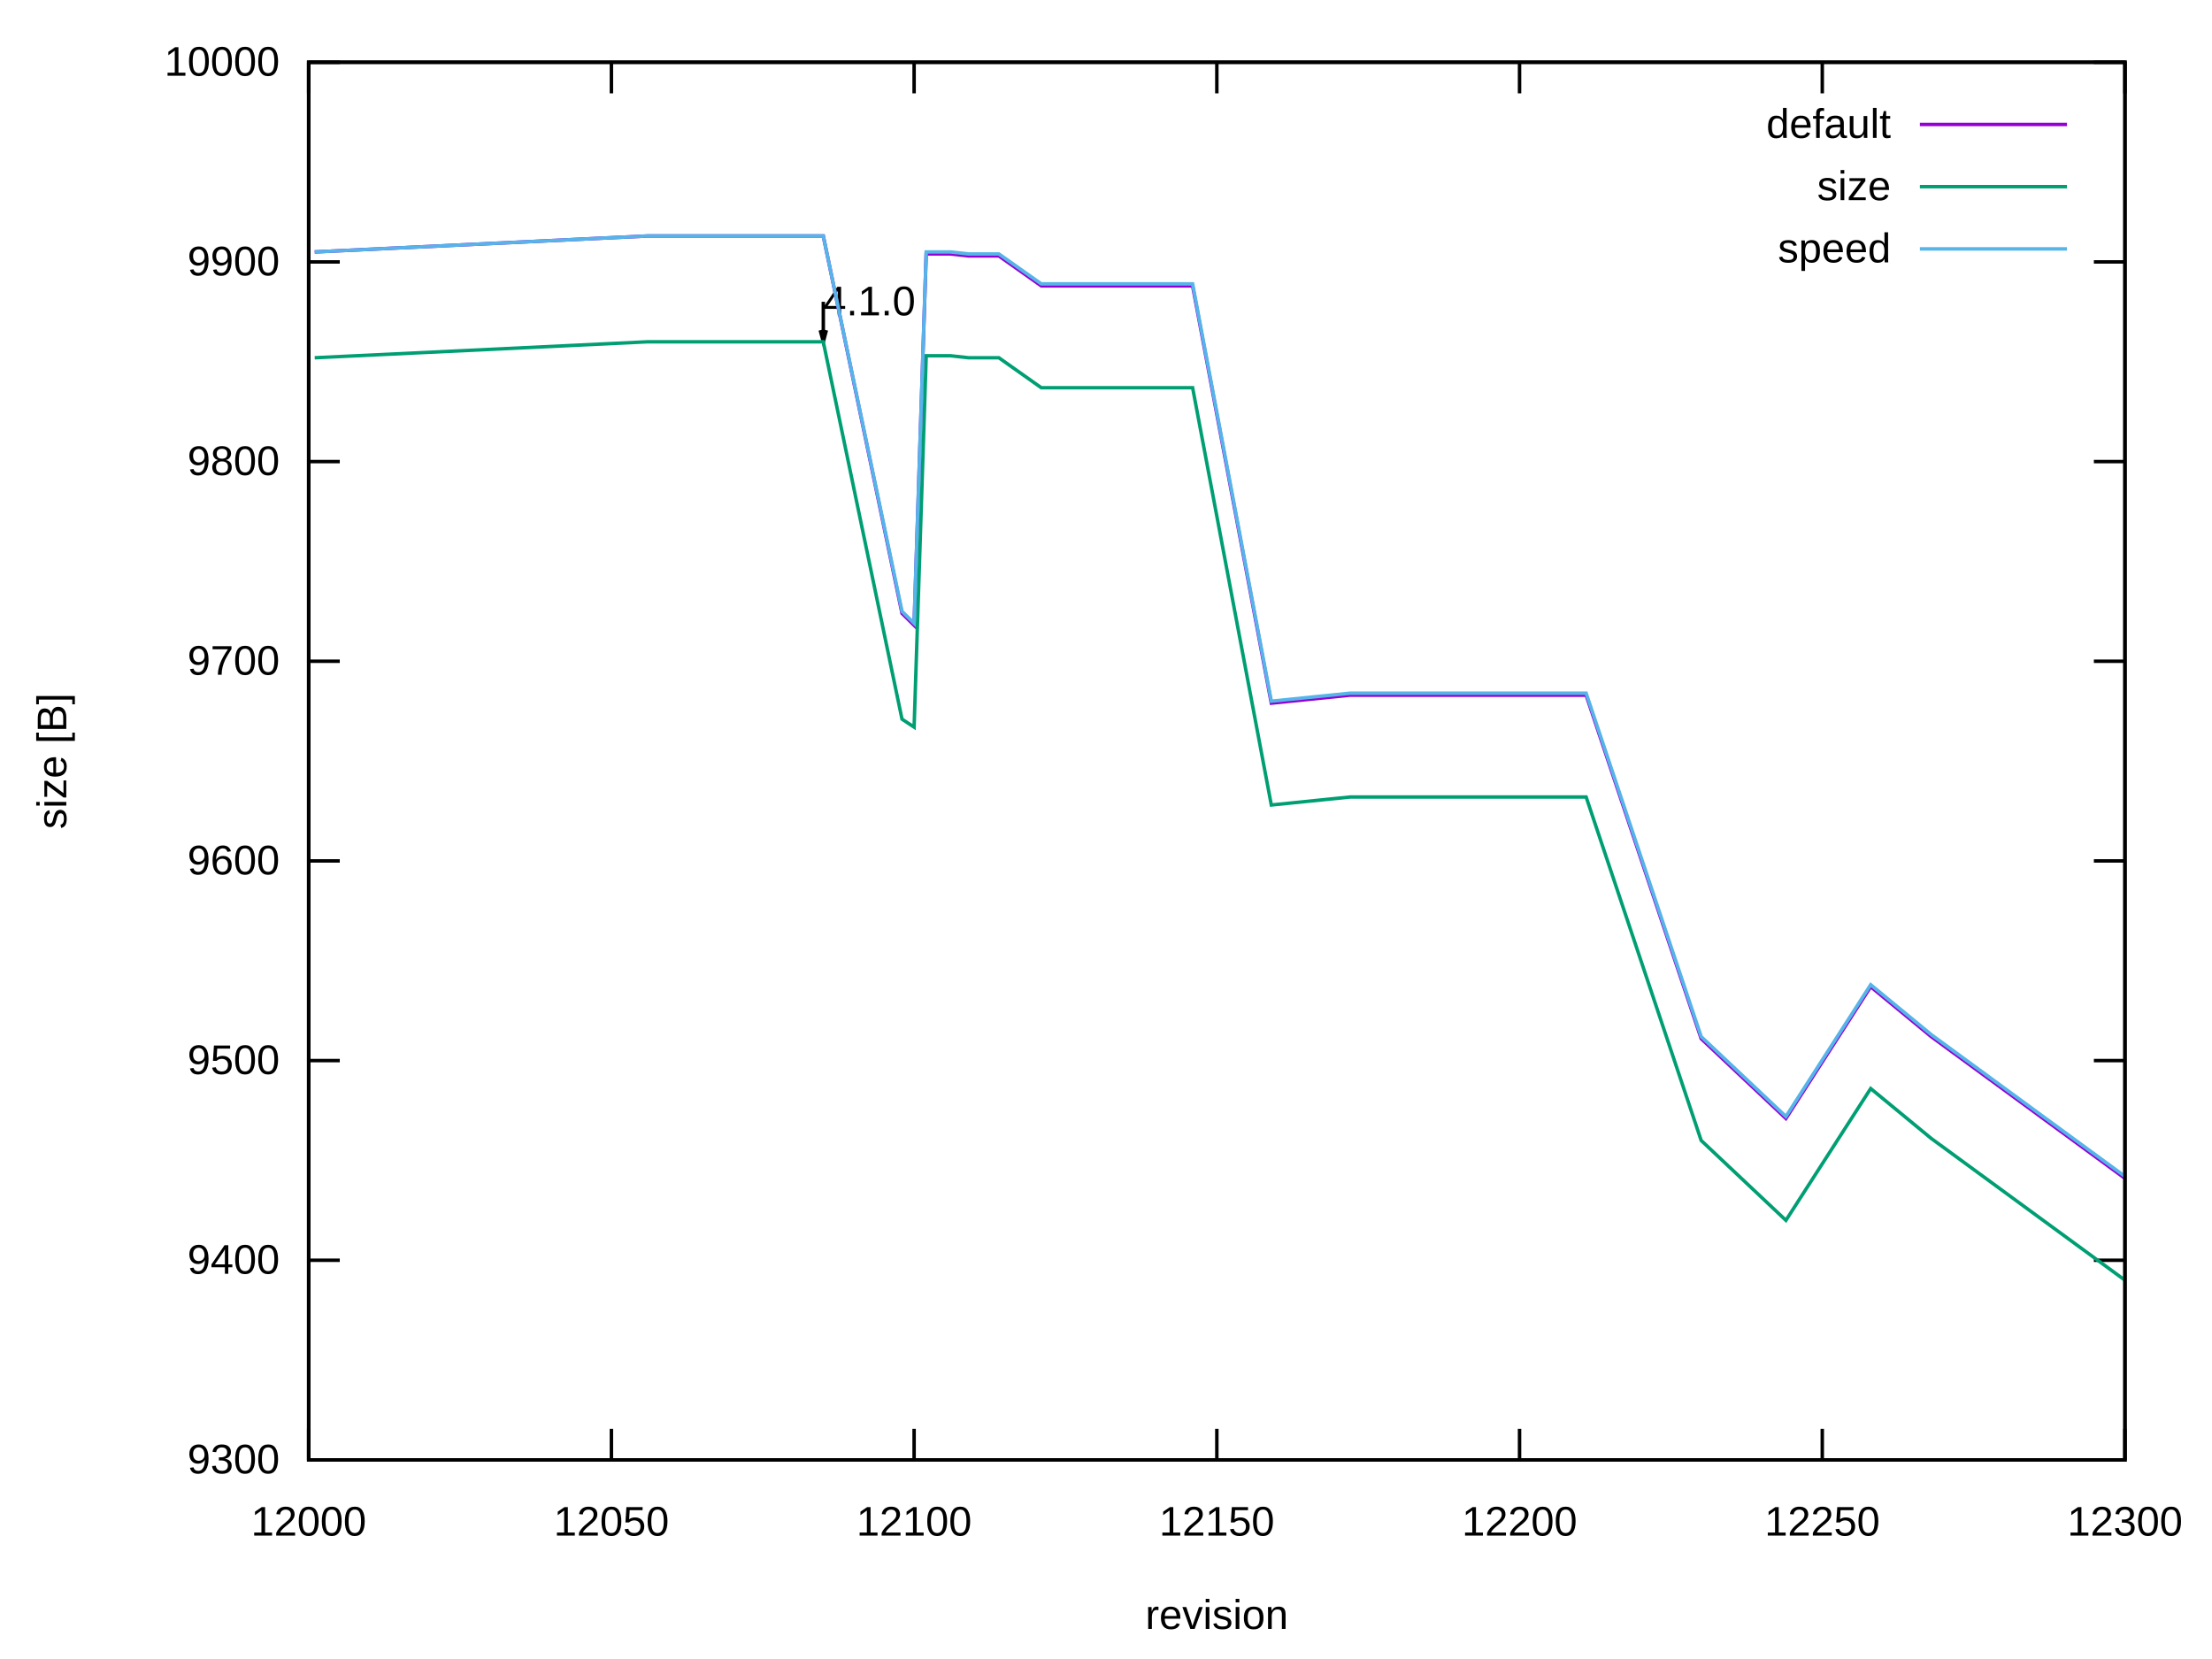
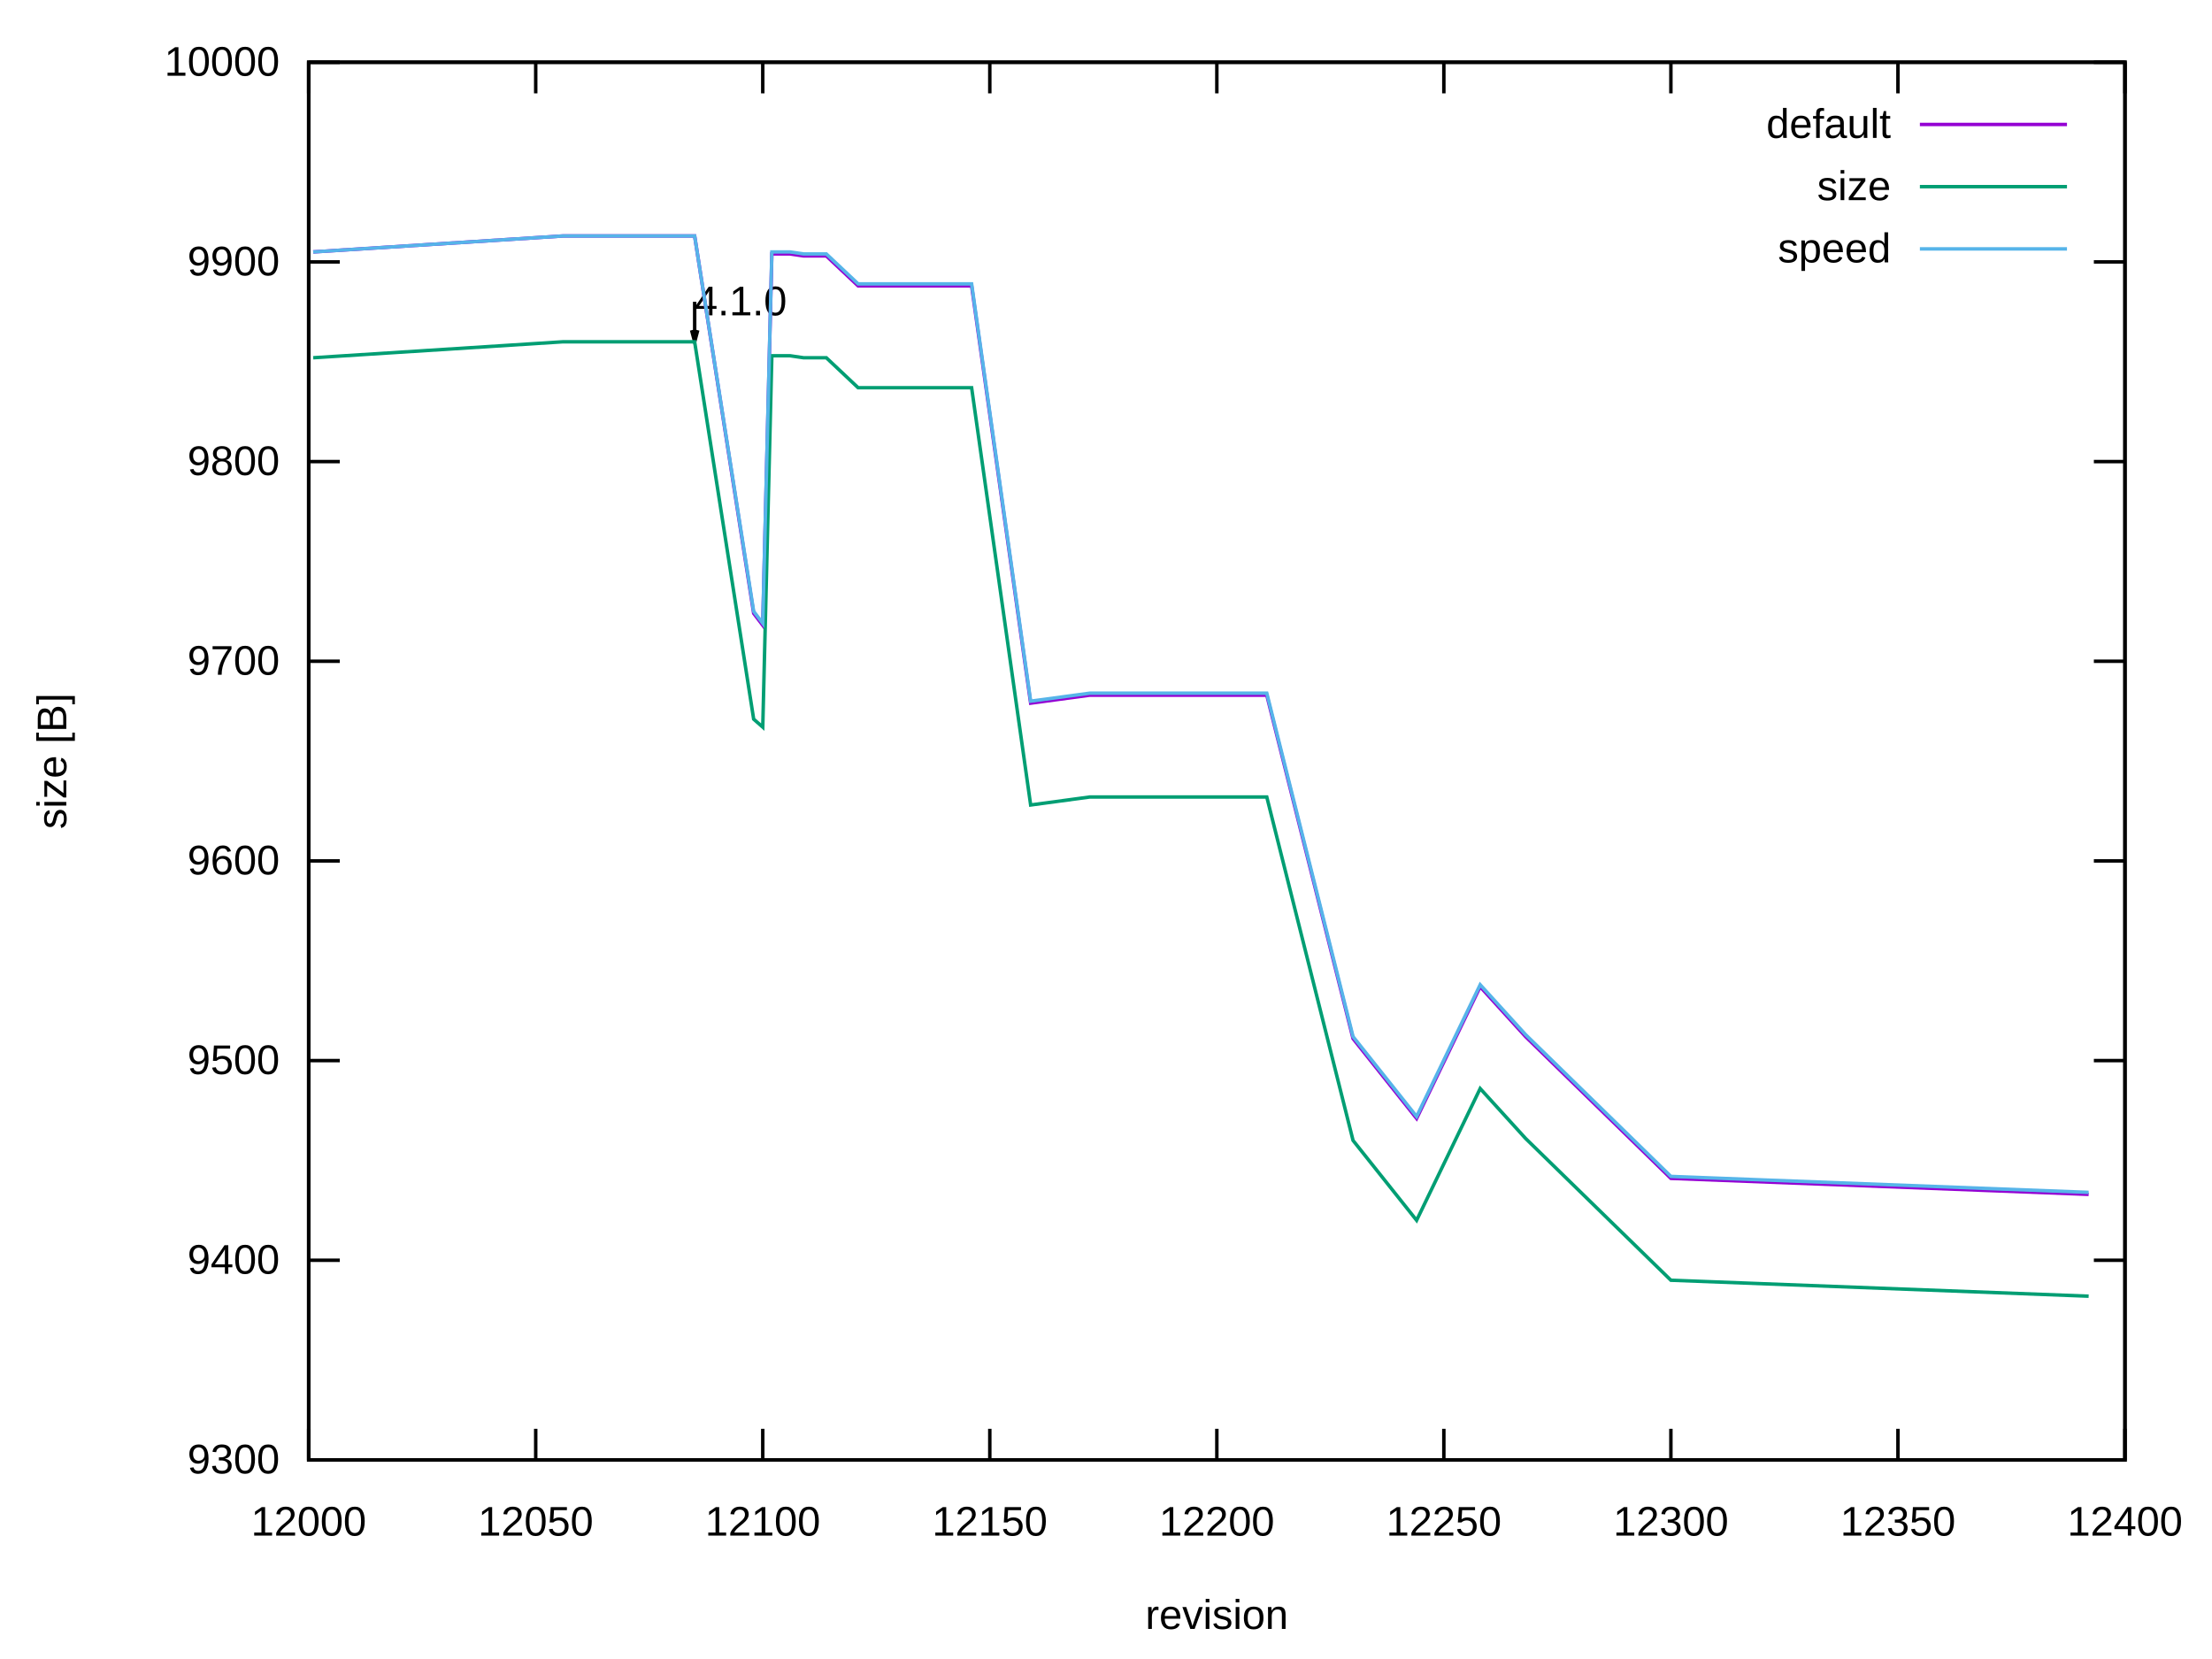
<svg xmlns="http://www.w3.org/2000/svg" xmlns:xlink="http://www.w3.org/1999/xlink" width="640" height="480" viewBox="0 0 640 480">
  <g id="gnuplot_canvas">
    <rect x="0" y="0" width="640" height="480" fill="none" />
    <defs>
      <circle id="gpDot" r="0.5" stroke-width="0.5" stroke="currentColor" />
      <path id="gpPt0" stroke-width="0.222" stroke="currentColor" d="M-1,0 h2 M0,-1 v2" />
      <path id="gpPt1" stroke-width="0.222" stroke="currentColor" d="M-1,-1 L1,1 M1,-1 L-1,1" />
      <path id="gpPt2" stroke-width="0.222" stroke="currentColor" d="M-1,0 L1,0 M0,-1 L0,1 M-1,-1 L1,1 M-1,1 L1,-1" />
      <rect id="gpPt3" stroke-width="0.222" stroke="currentColor" x="-1" y="-1" width="2" height="2" />
      <rect id="gpPt4" stroke-width="0.222" stroke="currentColor" fill="currentColor" x="-1" y="-1" width="2" height="2" />
      <circle id="gpPt5" stroke-width="0.222" stroke="currentColor" cx="0" cy="0" r="1" />
      <use xlink:href="#gpPt5" id="gpPt6" fill="currentColor" stroke="none" />
      <path id="gpPt7" stroke-width="0.222" stroke="currentColor" d="M0,-1.33 L-1.33,0.67 L1.33,0.67 z" />
      <use xlink:href="#gpPt7" id="gpPt8" fill="currentColor" stroke="none" />
      <use xlink:href="#gpPt7" id="gpPt9" stroke="currentColor" transform="rotate(180)" />
      <use xlink:href="#gpPt9" id="gpPt10" fill="currentColor" stroke="none" />
      <use xlink:href="#gpPt3" id="gpPt11" stroke="currentColor" transform="rotate(45)" />
      <use xlink:href="#gpPt11" id="gpPt12" fill="currentColor" stroke="none" />
      <path id="gpPt13" stroke-width="0.222" stroke="currentColor" d="M0,1.330 L1.265,0.411 L0.782,-1.067 L-0.782,-1.076 L-1.265,0.411 z" />
      <use xlink:href="#gpPt13" id="gpPt14" fill="currentColor" stroke="none" />
      <filter id="textbox" filterUnits="objectBoundingBox" x="0" y="0" height="1" width="1">
        <feFlood flood-color="white" flood-opacity="1" result="bgnd" />
        <feComposite in="SourceGraphic" in2="bgnd" operator="atop" />
      </filter>
      <filter id="greybox" filterUnits="objectBoundingBox" x="0" y="0" height="1" width="1">
        <feFlood flood-color="lightgrey" flood-opacity="1" result="grey" />
        <feComposite in="SourceGraphic" in2="grey" operator="atop" />
      </filter>
    </defs>
    <g fill="none" color="white" stroke="currentColor" stroke-width="1.00" stroke-linecap="butt" stroke-linejoin="miter">
</g>
    <g fill="none" color="black" stroke="currentColor" stroke-width="1.00" stroke-linecap="butt" stroke-linejoin="miter">
      <path stroke="black" d="M89.31,422.40 L98.31,422.40 M614.82,422.40 L605.82,422.40  " />
      <g transform="translate(80.92,426.30)" stroke="none" fill="black" font-family="Arial" font-size="12.00" text-anchor="end">
        <text>
          <tspan font-family="Arial"> 9300</tspan>
        </text>
      </g>
    </g>
    <g fill="none" color="black" stroke="currentColor" stroke-width="1.00" stroke-linecap="butt" stroke-linejoin="miter">
      <path stroke="black" d="M89.31,364.63 L98.31,364.63 M614.82,364.63 L605.82,364.63  " />
      <g transform="translate(80.92,368.53)" stroke="none" fill="black" font-family="Arial" font-size="12.00" text-anchor="end">
        <text>
          <tspan font-family="Arial"> 9400</tspan>
        </text>
      </g>
    </g>
    <g fill="none" color="black" stroke="currentColor" stroke-width="1.00" stroke-linecap="butt" stroke-linejoin="miter">
      <path stroke="black" d="M89.31,306.86 L98.31,306.86 M614.82,306.86 L605.82,306.86  " />
      <g transform="translate(80.92,310.76)" stroke="none" fill="black" font-family="Arial" font-size="12.00" text-anchor="end">
        <text>
          <tspan font-family="Arial"> 9500</tspan>
        </text>
      </g>
    </g>
    <g fill="none" color="black" stroke="currentColor" stroke-width="1.00" stroke-linecap="butt" stroke-linejoin="miter">
      <path stroke="black" d="M89.31,249.09 L98.31,249.09 M614.82,249.09 L605.82,249.09  " />
      <g transform="translate(80.92,252.99)" stroke="none" fill="black" font-family="Arial" font-size="12.00" text-anchor="end">
        <text>
          <tspan font-family="Arial"> 9600</tspan>
        </text>
      </g>
    </g>
    <g fill="none" color="black" stroke="currentColor" stroke-width="1.00" stroke-linecap="butt" stroke-linejoin="miter">
      <path stroke="black" d="M89.31,191.32 L98.31,191.32 M614.82,191.32 L605.82,191.32  " />
      <g transform="translate(80.92,195.22)" stroke="none" fill="black" font-family="Arial" font-size="12.00" text-anchor="end">
        <text>
          <tspan font-family="Arial"> 9700</tspan>
        </text>
      </g>
    </g>
    <g fill="none" color="black" stroke="currentColor" stroke-width="1.00" stroke-linecap="butt" stroke-linejoin="miter">
      <path stroke="black" d="M89.31,133.55 L98.31,133.55 M614.82,133.55 L605.82,133.55  " />
      <g transform="translate(80.92,137.45)" stroke="none" fill="black" font-family="Arial" font-size="12.00" text-anchor="end">
        <text>
          <tspan font-family="Arial"> 9800</tspan>
        </text>
      </g>
    </g>
    <g fill="none" color="black" stroke="currentColor" stroke-width="1.00" stroke-linecap="butt" stroke-linejoin="miter">
      <path stroke="black" d="M89.31,75.78 L98.31,75.78 M614.82,75.78 L605.82,75.78  " />
      <g transform="translate(80.92,79.68)" stroke="none" fill="black" font-family="Arial" font-size="12.00" text-anchor="end">
        <text>
          <tspan font-family="Arial"> 9900</tspan>
        </text>
      </g>
    </g>
    <g fill="none" color="black" stroke="currentColor" stroke-width="1.00" stroke-linecap="butt" stroke-linejoin="miter">
      <path stroke="black" d="M89.31,18.01 L98.31,18.01 M614.82,18.01 L605.82,18.01  " />
      <g transform="translate(80.92,21.91)" stroke="none" fill="black" font-family="Arial" font-size="12.00" text-anchor="end">
        <text>
          <tspan font-family="Arial"> 10000</tspan>
        </text>
      </g>
    </g>
    <g fill="none" color="black" stroke="currentColor" stroke-width="1.00" stroke-linecap="butt" stroke-linejoin="miter">
      <path stroke="black" d="M89.31,422.40 L89.31,413.40 M89.31,18.01 L89.31,27.01  " />
      <g transform="translate(89.31,444.30)" stroke="none" fill="black" font-family="Arial" font-size="12.00" text-anchor="middle">
        <text>
          <tspan font-family="Arial"> 12000</tspan>
        </text>
      </g>
    </g>
    <g fill="none" color="black" stroke="currentColor" stroke-width="1.00" stroke-linecap="butt" stroke-linejoin="miter">
-       <path stroke="black" d="M176.90,422.40 L176.90,413.40 M176.90,18.01 L176.90,27.01  " />
-       <g transform="translate(176.90,444.30)" stroke="none" fill="black" font-family="Arial" font-size="12.00" text-anchor="middle">
+       <path stroke="black" d="M155.00,422.40 L155.00,413.40 M155.00,18.01 L155.00,27.01  " />
+       <g transform="translate(155.00,444.30)" stroke="none" fill="black" font-family="Arial" font-size="12.00" text-anchor="middle">
        <text>
          <tspan font-family="Arial"> 12050</tspan>
        </text>
      </g>
    </g>
    <g fill="none" color="black" stroke="currentColor" stroke-width="1.00" stroke-linecap="butt" stroke-linejoin="miter">
-       <path stroke="black" d="M264.48,422.40 L264.48,413.40 M264.48,18.01 L264.48,27.01  " />
-       <g transform="translate(264.48,444.30)" stroke="none" fill="black" font-family="Arial" font-size="12.00" text-anchor="middle">
+       <path stroke="black" d="M220.69,422.40 L220.69,413.40 M220.69,18.01 L220.69,27.01  " />
+       <g transform="translate(220.69,444.30)" stroke="none" fill="black" font-family="Arial" font-size="12.00" text-anchor="middle">
        <text>
          <tspan font-family="Arial"> 12100</tspan>
+         </text>
+       </g>
+     </g>
+     <g fill="none" color="black" stroke="currentColor" stroke-width="1.00" stroke-linecap="butt" stroke-linejoin="miter">
+       <path stroke="black" d="M286.38,422.40 L286.38,413.40 M286.38,18.01 L286.38,27.01  " />
+       <g transform="translate(286.38,444.30)" stroke="none" fill="black" font-family="Arial" font-size="12.00" text-anchor="middle">
+         <text>
+           <tspan font-family="Arial"> 12150</tspan>
        </text>
      </g>
    </g>
    <g fill="none" color="black" stroke="currentColor" stroke-width="1.00" stroke-linecap="butt" stroke-linejoin="miter">
      <path stroke="black" d="M352.07,422.40 L352.07,413.40 M352.07,18.01 L352.07,27.01  " />
      <g transform="translate(352.07,444.30)" stroke="none" fill="black" font-family="Arial" font-size="12.00" text-anchor="middle">
        <text>
-           <tspan font-family="Arial"> 12150</tspan>
-         </text>
-       </g>
-     </g>
-     <g fill="none" color="black" stroke="currentColor" stroke-width="1.00" stroke-linecap="butt" stroke-linejoin="miter">
-       <path stroke="black" d="M439.65,422.40 L439.65,413.40 M439.65,18.01 L439.65,27.01  " />
-       <g transform="translate(439.65,444.30)" stroke="none" fill="black" font-family="Arial" font-size="12.00" text-anchor="middle">
-         <text>
          <tspan font-family="Arial"> 12200</tspan>
        </text>
      </g>
    </g>
    <g fill="none" color="black" stroke="currentColor" stroke-width="1.00" stroke-linecap="butt" stroke-linejoin="miter">
-       <path stroke="black" d="M527.24,422.40 L527.24,413.40 M527.24,18.01 L527.24,27.01  " />
-       <g transform="translate(527.24,444.30)" stroke="none" fill="black" font-family="Arial" font-size="12.00" text-anchor="middle">
+       <path stroke="black" d="M417.75,422.40 L417.75,413.40 M417.75,18.01 L417.75,27.01  " />
+       <g transform="translate(417.75,444.30)" stroke="none" fill="black" font-family="Arial" font-size="12.00" text-anchor="middle">
        <text>
          <tspan font-family="Arial"> 12250</tspan>
+         </text>
+       </g>
+     </g>
+     <g fill="none" color="black" stroke="currentColor" stroke-width="1.00" stroke-linecap="butt" stroke-linejoin="miter">
+       <path stroke="black" d="M483.44,422.40 L483.44,413.40 M483.44,18.01 L483.44,27.01  " />
+       <g transform="translate(483.44,444.30)" stroke="none" fill="black" font-family="Arial" font-size="12.00" text-anchor="middle">
+         <text>
+           <tspan font-family="Arial"> 12300</tspan>
+         </text>
+       </g>
+     </g>
+     <g fill="none" color="black" stroke="currentColor" stroke-width="1.00" stroke-linecap="butt" stroke-linejoin="miter">
+       <path stroke="black" d="M549.13,422.40 L549.13,413.40 M549.13,18.01 L549.13,27.01  " />
+       <g transform="translate(549.13,444.30)" stroke="none" fill="black" font-family="Arial" font-size="12.00" text-anchor="middle">
+         <text>
+           <tspan font-family="Arial"> 12350</tspan>
        </text>
      </g>
    </g>
    <g fill="none" color="black" stroke="currentColor" stroke-width="1.00" stroke-linecap="butt" stroke-linejoin="miter">
      <path stroke="black" d="M614.82,422.40 L614.82,413.40 M614.82,18.01 L614.82,27.01  " />
      <g transform="translate(614.82,444.30)" stroke="none" fill="black" font-family="Arial" font-size="12.00" text-anchor="middle">
        <text>
-           <tspan font-family="Arial"> 12300</tspan>
+           <tspan font-family="Arial"> 12400</tspan>
        </text>
      </g>
    </g>
    <g fill="none" color="black" stroke="currentColor" stroke-width="1.00" stroke-linecap="butt" stroke-linejoin="miter">
</g>
    <g fill="none" color="black" stroke="currentColor" stroke-width="1.00" stroke-linecap="butt" stroke-linejoin="miter">
      <path stroke="black" d="M89.31,18.01 L89.31,422.40 L614.82,422.40 L614.82,18.01 L89.31,18.01 Z  " />
-       <g transform="translate(238.20,91.23)" stroke="none" fill="black" font-family="Arial" font-size="12.00" text-anchor="start">
+       <g transform="translate(200.98,91.23)" stroke="none" fill="black" font-family="Arial" font-size="12.00" text-anchor="start">
        <text>
          <tspan font-family="Arial">4.1.0</tspan>
        </text>
      </g>
-       <path stroke="black" d="M237.32,95.54 L238.21,98.88 L239.10,95.54 M238.21,87.32 L238.21,98.88  " />
+       <path stroke="black" d="M200.10,95.54 L200.99,98.88 L201.88,95.54 M200.99,87.32 L200.99,98.88  " />
    </g>
    <g fill="none" color="black" stroke="currentColor" stroke-width="1.00" stroke-linecap="butt" stroke-linejoin="miter">
      <g transform="translate(19.18,220.21) rotate(270)" stroke="none" fill="black" font-family="Arial" font-size="12.00" text-anchor="middle">
        <text>
          <tspan font-family="Arial">size [B]</tspan>
        </text>
      </g>
    </g>
    <g fill="none" color="black" stroke="currentColor" stroke-width="1.00" stroke-linecap="butt" stroke-linejoin="miter">
      <g transform="translate(352.06,471.30)" stroke="none" fill="black" font-family="Arial" font-size="12.00" text-anchor="middle">
        <text>
          <tspan font-family="Arial">revision</tspan>
        </text>
      </g>
    </g>
    <g fill="none" color="black" stroke="currentColor" stroke-width="1.00" stroke-linecap="butt" stroke-linejoin="miter">
</g>
    <g id="gnuplot_plot_1">
      <g fill="none" color="black" stroke="currentColor" stroke-width="1.00" stroke-linecap="butt" stroke-linejoin="miter">
        <g transform="translate(547.09,39.91)" stroke="none" fill="black" font-family="Arial" font-size="12.00" text-anchor="end">
          <text>
            <tspan font-family="Arial">default</tspan>
          </text>
        </g>
      </g>
      <g fill="none" color="black" stroke="currentColor" stroke-width="1.00" stroke-linecap="butt" stroke-linejoin="miter">
-         <path stroke="rgb(148,   0, 211)" d="M555.48,36.01 L598.04,36.01 M91.06,72.89 L187.41,68.27 L238.20,68.27 L260.98,177.46 L264.48,180.92 L267.98,73.47   L274.99,73.47 L280.25,74.05 L289.00,74.05 L301.27,82.71 L345.06,82.71 L367.83,203.45 L390.60,201.14 L458.92,201.14   L492.20,300.51 L516.72,323.61 L541.25,285.49 L558.77,299.93 L614.82,340.94  " />
+         <path stroke="rgb(148,   0, 211)" d="M555.48,36.01 L598.04,36.01 M90.62,72.89 L162.88,68.27 L200.98,68.27 L218.06,177.46 L220.69,180.92 L223.32,73.47   L228.57,73.47 L232.51,74.05 L239.08,74.05 L248.28,82.71 L281.12,82.71 L298.20,203.45 L315.28,201.14 L366.52,201.14   L391.48,300.51 L409.87,323.61 L428.26,285.49 L441.40,299.93 L483.44,340.94 L604.31,345.57  " />
      </g>
    </g>
    <g id="gnuplot_plot_2">
      <g fill="none" color="black" stroke="currentColor" stroke-width="1.00" stroke-linecap="butt" stroke-linejoin="miter">
        <g transform="translate(547.09,57.91)" stroke="none" fill="black" font-family="Arial" font-size="12.00" text-anchor="end">
          <text>
            <tspan font-family="Arial">size</tspan>
          </text>
        </g>
      </g>
      <g fill="none" color="black" stroke="currentColor" stroke-width="1.00" stroke-linecap="butt" stroke-linejoin="miter">
-         <path stroke="rgb(  0, 158, 115)" d="M555.48,54.01 L598.04,54.01 M91.06,103.51 L187.41,98.89 L238.20,98.89 L260.98,208.07 L264.48,210.38 L267.98,102.93   L274.99,102.93 L280.25,103.51 L289.00,103.51 L301.27,112.18 L345.06,112.18 L367.83,232.91 L390.60,230.60 L458.92,230.60   L492.20,329.97 L516.72,353.08 L541.25,314.95 L558.77,329.39 L614.82,370.41  " />
+         <path stroke="rgb(  0, 158, 115)" d="M555.48,54.01 L598.04,54.01 M90.62,103.51 L162.88,98.89 L200.98,98.89 L218.06,208.07 L220.69,210.38 L223.32,102.93   L228.57,102.93 L232.51,103.51 L239.08,103.51 L248.28,112.18 L281.12,112.18 L298.20,232.91 L315.28,230.60 L366.52,230.60   L391.48,329.97 L409.87,353.08 L428.26,314.95 L441.40,329.39 L483.44,370.41 L604.31,375.03  " />
      </g>
    </g>
    <g id="gnuplot_plot_3">
      <g fill="none" color="black" stroke="currentColor" stroke-width="1.00" stroke-linecap="butt" stroke-linejoin="miter">
        <g transform="translate(547.09,75.91)" stroke="none" fill="black" font-family="Arial" font-size="12.00" text-anchor="end">
          <text>
            <tspan font-family="Arial">speed</tspan>
          </text>
        </g>
      </g>
      <g fill="none" color="black" stroke="currentColor" stroke-width="1.00" stroke-linecap="butt" stroke-linejoin="miter">
-         <path stroke="rgb( 86, 180, 233)" d="M555.48,72.01 L598.04,72.01 M91.06,72.89 L187.41,68.27 L238.20,68.27 L260.98,176.88 L264.48,180.34 L267.98,72.89   L274.99,72.89 L280.25,73.47 L289.00,73.47 L301.27,82.13 L345.06,82.13 L367.83,202.87 L390.60,200.56 L458.92,200.56   L492.20,299.93 L516.72,323.04 L541.25,284.91 L558.77,299.35 L614.82,340.37  " />
+         <path stroke="rgb( 86, 180, 233)" d="M555.48,72.01 L598.04,72.01 M90.62,72.89 L162.88,68.27 L200.98,68.27 L218.06,176.88 L220.69,180.34 L223.32,72.89   L228.57,72.89 L232.51,73.47 L239.08,73.47 L248.28,82.13 L281.12,82.13 L298.20,202.87 L315.28,200.56 L366.52,200.56   L391.48,299.93 L409.87,323.04 L428.26,284.91 L441.40,299.35 L483.44,340.37 L604.31,344.99  " />
      </g>
    </g>
    <g fill="none" color="white" stroke="rgb( 86, 180, 233)" stroke-width="2.00" stroke-linecap="butt" stroke-linejoin="miter">
</g>
    <g fill="none" color="black" stroke="currentColor" stroke-width="2.00" stroke-linecap="butt" stroke-linejoin="miter">
</g>
    <g fill="none" color="black" stroke="black" stroke-width="1.00" stroke-linecap="butt" stroke-linejoin="miter">
</g>
    <g fill="none" color="black" stroke="currentColor" stroke-width="1.00" stroke-linecap="butt" stroke-linejoin="miter">
      <path stroke="black" d="M89.31,18.01 L89.31,422.40 L614.82,422.40 L614.82,18.01 L89.31,18.01 Z  " />
    </g>
    <g fill="none" color="black" stroke="currentColor" stroke-width="1.00" stroke-linecap="butt" stroke-linejoin="miter">
</g>
  </g>
</svg>
